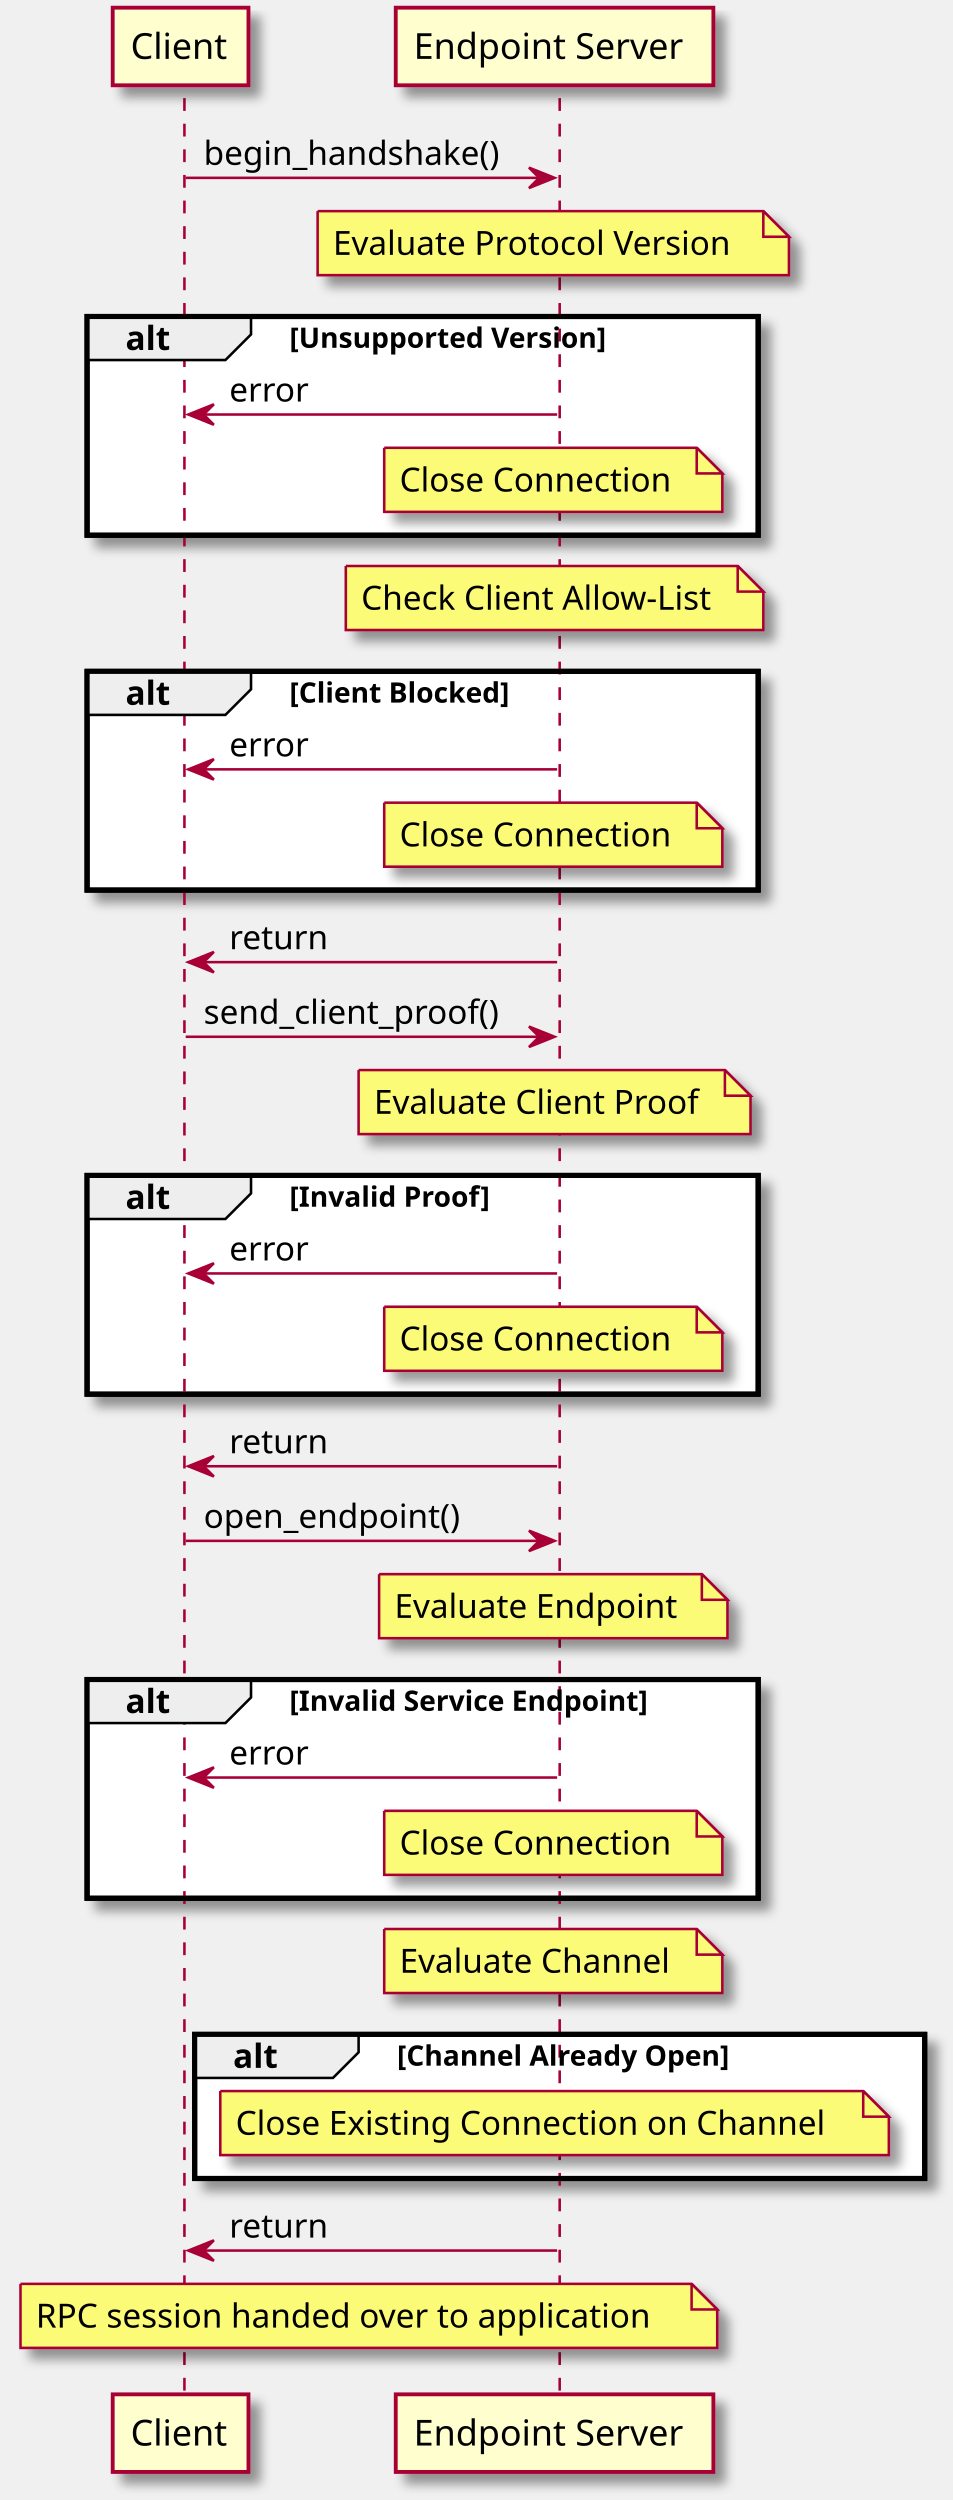
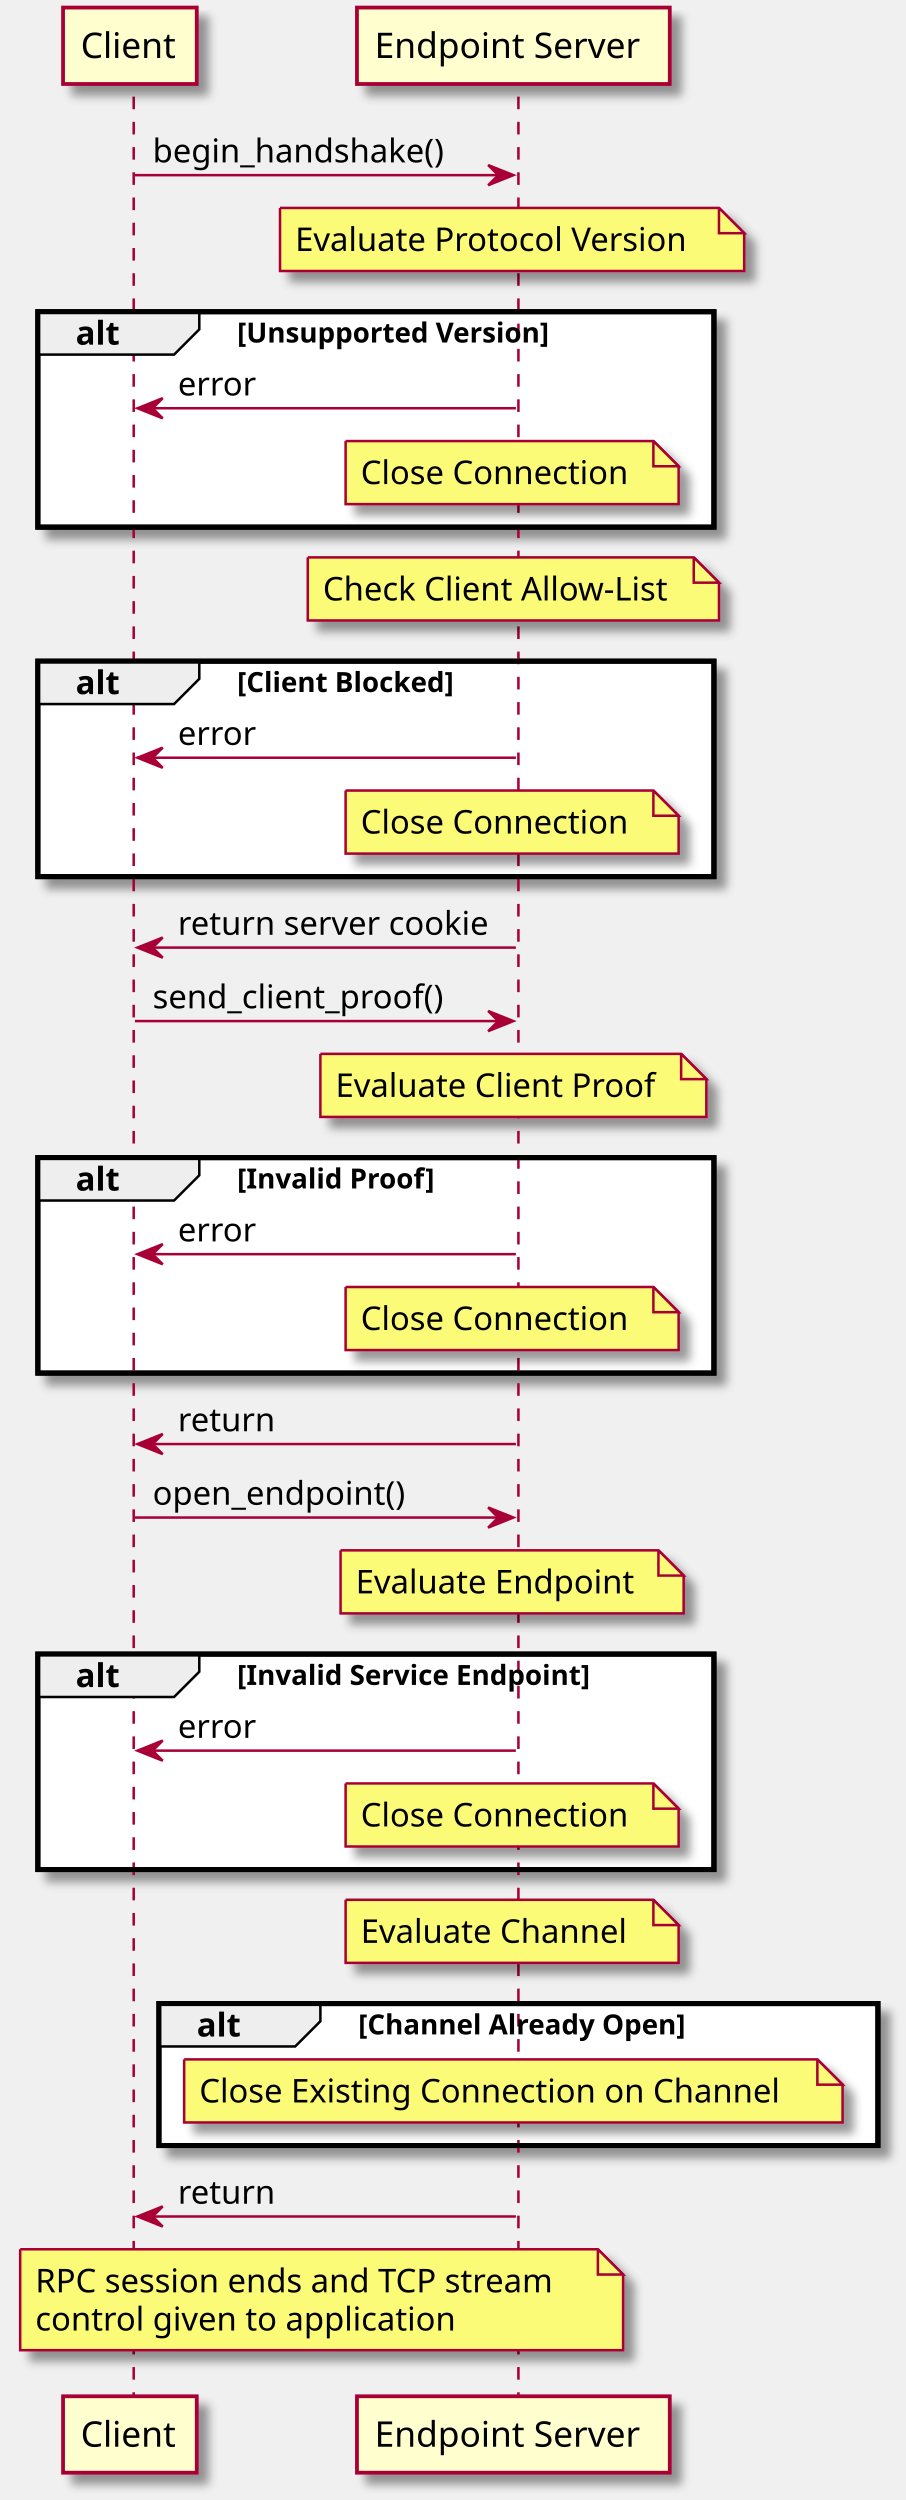
- <svg xmlns="http://www.w3.org/2000/svg" contentScriptType="application/ecmascript" contentStyleType="text/css" height="976px" preserveAspectRatio="none" style="width:372px;height:976px;" version="1.1" viewBox="0 0 372 976" width="372px" zoomAndPan="magnify">
+ <svg xmlns="http://www.w3.org/2000/svg" contentScriptType="application/ecmascript" contentStyleType="text/css" height="991px" preserveAspectRatio="none" style="width:359px;height:991px;" version="1.1" viewBox="0 0 359 991" width="359px" zoomAndPan="magnify">
  <defs>
-     <filter height="300%" id="fq8jirem6j8tp" width="300%" x="-1" y="-1">
+     <filter height="300%" id="fu3fp29n76u2o" width="300%" x="-1" y="-1">
      <feGaussianBlur result="blurOut" stdDeviation="2.0" />
      <feColorMatrix in="blurOut" result="blurOut2" type="matrix" values="0 0 0 0 0 0 0 0 0 0 0 0 0 0 0 0 0 0 .4 0" />
      <feOffset dx="4.0" dy="4.0" in="blurOut2" result="blurOut3" />
      <feBlend in="SourceGraphic" in2="blurOut3" mode="normal" />
    </filter>
  </defs>
  <g>
-     <rect fill="#FFFFFF" filter="url(#fq8jirem6j8tp)" height="85.398" style="stroke: #000000; stroke-width: 2.0;" width="262" x="34" y="123.562" />
-     <rect fill="#FFFFFF" filter="url(#fq8jirem6j8tp)" height="85.398" style="stroke: #000000; stroke-width: 2.0;" width="262" x="34" y="262.094" />
-     <rect fill="#FFFFFF" filter="url(#fq8jirem6j8tp)" height="85.398" style="stroke: #000000; stroke-width: 2.0;" width="262" x="34" y="458.891" />
-     <rect fill="#FFFFFF" filter="url(#fq8jirem6j8tp)" height="85.398" style="stroke: #000000; stroke-width: 2.0;" width="262" x="34" y="655.688" />
-     <rect fill="#FFFFFF" filter="url(#fq8jirem6j8tp)" height="56.266" style="stroke: #000000; stroke-width: 2.0;" width="285" x="76" y="794.219" />
-     <line style="stroke: #A80036; stroke-width: 1.0; stroke-dasharray: 5.0,5.0;" x1="72" x2="72" y1="38.297" y2="935.75" />
-     <line style="stroke: #A80036; stroke-width: 1.0; stroke-dasharray: 5.0,5.0;" x1="218.5" x2="218.5" y1="38.297" y2="935.75" />
-     <rect fill="#FEFECE" filter="url(#fq8jirem6j8tp)" height="30.297" style="stroke: #A80036; stroke-width: 1.5;" width="53" x="44" y="3" />
-     <text fill="#000000" font-family="sans-serif" font-size="14" lengthAdjust="spacingAndGlyphs" textLength="39" x="51" y="22.995">Client</text>
-     <rect fill="#FEFECE" filter="url(#fq8jirem6j8tp)" height="30.297" style="stroke: #A80036; stroke-width: 1.5;" width="53" x="44" y="934.75" />
-     <text fill="#000000" font-family="sans-serif" font-size="14" lengthAdjust="spacingAndGlyphs" textLength="39" x="51" y="954.745">Client</text>
-     <rect fill="#FEFECE" filter="url(#fq8jirem6j8tp)" height="30.297" style="stroke: #A80036; stroke-width: 1.5;" width="124" x="154.5" y="3" />
-     <text fill="#000000" font-family="sans-serif" font-size="14" lengthAdjust="spacingAndGlyphs" textLength="110" x="161.5" y="22.995">Endpoint Server</text>
-     <rect fill="#FEFECE" filter="url(#fq8jirem6j8tp)" height="30.297" style="stroke: #A80036; stroke-width: 1.5;" width="124" x="154.5" y="934.75" />
-     <text fill="#000000" font-family="sans-serif" font-size="14" lengthAdjust="spacingAndGlyphs" textLength="110" x="161.5" y="954.745">Endpoint Server</text>
-     <polygon fill="#A80036" points="206.5,65.43,216.5,69.43,206.5,73.43,210.5,69.43" style="stroke: #A80036; stroke-width: 1.0;" />
-     <line style="stroke: #A80036; stroke-width: 1.0;" x1="72.5" x2="212.5" y1="69.43" y2="69.43" />
-     <text fill="#000000" font-family="sans-serif" font-size="13" lengthAdjust="spacingAndGlyphs" textLength="122" x="79.5" y="64.364">begin_handshake()</text>
-     <path d="M124,82.43 L124,107.43 L308,107.43 L308,92.43 L298,82.43 L124,82.43 " fill="#FBFB77" filter="url(#fq8jirem6j8tp)" style="stroke: #A80036; stroke-width: 1.0;" />
-     <path d="M298,82.43 L298,92.43 L308,92.43 L298,82.43 " fill="#FBFB77" style="stroke: #A80036; stroke-width: 1.0;" />
-     <text fill="#000000" font-family="sans-serif" font-size="13" lengthAdjust="spacingAndGlyphs" textLength="163" x="130" y="99.497">Evaluate Protocol Version</text>
-     <path d="M34,123.562 L98,123.562 L98,130.562 L88,140.562 L34,140.562 L34,123.562 " fill="#EEEEEE" style="stroke: #000000; stroke-width: 1.0;" />
-     <rect fill="none" height="85.398" style="stroke: #000000; stroke-width: 2.0;" width="262" x="34" y="123.562" />
-     <text fill="#000000" font-family="sans-serif" font-size="13" font-weight="bold" lengthAdjust="spacingAndGlyphs" textLength="19" x="49" y="136.629">alt</text>
-     <text fill="#000000" font-family="sans-serif" font-size="11" font-weight="bold" lengthAdjust="spacingAndGlyphs" textLength="144" x="113" y="135.773">[Unsupported Version]</text>
-     <polygon fill="#A80036" points="83.5,157.828,73.5,161.828,83.5,165.828,79.5,161.828" style="stroke: #A80036; stroke-width: 1.0;" />
-     <line style="stroke: #A80036; stroke-width: 1.0;" x1="77.5" x2="217.5" y1="161.828" y2="161.828" />
-     <text fill="#000000" font-family="sans-serif" font-size="13" lengthAdjust="spacingAndGlyphs" textLength="31" x="89.5" y="156.762">error</text>
-     <path d="M150,174.828 L150,199.828 L282,199.828 L282,184.828 L272,174.828 L150,174.828 " fill="#FBFB77" filter="url(#fq8jirem6j8tp)" style="stroke: #A80036; stroke-width: 1.0;" />
-     <path d="M272,174.828 L272,184.828 L282,184.828 L272,174.828 " fill="#FBFB77" style="stroke: #A80036; stroke-width: 1.0;" />
-     <text fill="#000000" font-family="sans-serif" font-size="13" lengthAdjust="spacingAndGlyphs" textLength="111" x="156" y="191.895">Close Connection</text>
-     <path d="M135,220.961 L135,245.961 L298,245.961 L298,230.961 L288,220.961 L135,220.961 " fill="#FBFB77" filter="url(#fq8jirem6j8tp)" style="stroke: #A80036; stroke-width: 1.0;" />
-     <path d="M288,220.961 L288,230.961 L298,230.961 L288,220.961 " fill="#FBFB77" style="stroke: #A80036; stroke-width: 1.0;" />
-     <text fill="#000000" font-family="sans-serif" font-size="13" lengthAdjust="spacingAndGlyphs" textLength="142" x="141" y="238.028">Check Client Allow-List</text>
-     <path d="M34,262.094 L98,262.094 L98,269.094 L88,279.094 L34,279.094 L34,262.094 " fill="#EEEEEE" style="stroke: #000000; stroke-width: 1.0;" />
-     <rect fill="none" height="85.398" style="stroke: #000000; stroke-width: 2.0;" width="262" x="34" y="262.094" />
-     <text fill="#000000" font-family="sans-serif" font-size="13" font-weight="bold" lengthAdjust="spacingAndGlyphs" textLength="19" x="49" y="275.161">alt</text>
-     <text fill="#000000" font-family="sans-serif" font-size="11" font-weight="bold" lengthAdjust="spacingAndGlyphs" textLength="103" x="113" y="274.304">[Client Blocked]</text>
-     <polygon fill="#A80036" points="83.5,296.359,73.5,300.359,83.5,304.359,79.5,300.359" style="stroke: #A80036; stroke-width: 1.0;" />
-     <line style="stroke: #A80036; stroke-width: 1.0;" x1="77.5" x2="217.5" y1="300.359" y2="300.359" />
-     <text fill="#000000" font-family="sans-serif" font-size="13" lengthAdjust="spacingAndGlyphs" textLength="31" x="89.5" y="295.293">error</text>
-     <path d="M150,313.359 L150,338.359 L282,338.359 L282,323.359 L272,313.359 L150,313.359 " fill="#FBFB77" filter="url(#fq8jirem6j8tp)" style="stroke: #A80036; stroke-width: 1.0;" />
-     <path d="M272,313.359 L272,323.359 L282,323.359 L272,313.359 " fill="#FBFB77" style="stroke: #A80036; stroke-width: 1.0;" />
-     <text fill="#000000" font-family="sans-serif" font-size="13" lengthAdjust="spacingAndGlyphs" textLength="111" x="156" y="330.426">Close Connection</text>
-     <polygon fill="#A80036" points="83.5,371.625,73.5,375.625,83.5,379.625,79.5,375.625" style="stroke: #A80036; stroke-width: 1.0;" />
-     <line style="stroke: #A80036; stroke-width: 1.0;" x1="77.5" x2="217.5" y1="375.625" y2="375.625" />
-     <text fill="#000000" font-family="sans-serif" font-size="13" lengthAdjust="spacingAndGlyphs" textLength="39" x="89.5" y="370.559">return</text>
-     <polygon fill="#A80036" points="206.5,400.758,216.5,404.758,206.5,408.758,210.5,404.758" style="stroke: #A80036; stroke-width: 1.0;" />
-     <line style="stroke: #A80036; stroke-width: 1.0;" x1="72.5" x2="212.5" y1="404.758" y2="404.758" />
-     <text fill="#000000" font-family="sans-serif" font-size="13" lengthAdjust="spacingAndGlyphs" textLength="122" x="79.5" y="399.692">send_client_proof()</text>
-     <path d="M140,417.758 L140,442.758 L293,442.758 L293,427.758 L283,417.758 L140,417.758 " fill="#FBFB77" filter="url(#fq8jirem6j8tp)" style="stroke: #A80036; stroke-width: 1.0;" />
-     <path d="M283,417.758 L283,427.758 L293,427.758 L283,417.758 " fill="#FBFB77" style="stroke: #A80036; stroke-width: 1.0;" />
-     <text fill="#000000" font-family="sans-serif" font-size="13" lengthAdjust="spacingAndGlyphs" textLength="132" x="146" y="434.825">Evaluate Client Proof</text>
-     <path d="M34,458.891 L98,458.891 L98,465.891 L88,475.891 L34,475.891 L34,458.891 " fill="#EEEEEE" style="stroke: #000000; stroke-width: 1.0;" />
-     <rect fill="none" height="85.398" style="stroke: #000000; stroke-width: 2.0;" width="262" x="34" y="458.891" />
-     <text fill="#000000" font-family="sans-serif" font-size="13" font-weight="bold" lengthAdjust="spacingAndGlyphs" textLength="19" x="49" y="471.957">alt</text>
-     <text fill="#000000" font-family="sans-serif" font-size="11" font-weight="bold" lengthAdjust="spacingAndGlyphs" textLength="91" x="113" y="471.101">[Invalid Proof]</text>
-     <polygon fill="#A80036" points="83.5,493.156,73.5,497.156,83.5,501.156,79.5,497.156" style="stroke: #A80036; stroke-width: 1.0;" />
-     <line style="stroke: #A80036; stroke-width: 1.0;" x1="77.5" x2="217.5" y1="497.156" y2="497.156" />
-     <text fill="#000000" font-family="sans-serif" font-size="13" lengthAdjust="spacingAndGlyphs" textLength="31" x="89.5" y="492.09">error</text>
-     <path d="M150,510.156 L150,535.156 L282,535.156 L282,520.156 L272,510.156 L150,510.156 " fill="#FBFB77" filter="url(#fq8jirem6j8tp)" style="stroke: #A80036; stroke-width: 1.0;" />
-     <path d="M272,510.156 L272,520.156 L282,520.156 L272,510.156 " fill="#FBFB77" style="stroke: #A80036; stroke-width: 1.0;" />
-     <text fill="#000000" font-family="sans-serif" font-size="13" lengthAdjust="spacingAndGlyphs" textLength="111" x="156" y="527.223">Close Connection</text>
-     <polygon fill="#A80036" points="83.5,568.422,73.5,572.422,83.5,576.422,79.5,572.422" style="stroke: #A80036; stroke-width: 1.0;" />
-     <line style="stroke: #A80036; stroke-width: 1.0;" x1="77.5" x2="217.5" y1="572.422" y2="572.422" />
-     <text fill="#000000" font-family="sans-serif" font-size="13" lengthAdjust="spacingAndGlyphs" textLength="39" x="89.5" y="567.356">return</text>
-     <polygon fill="#A80036" points="206.5,597.555,216.5,601.555,206.5,605.555,210.5,601.555" style="stroke: #A80036; stroke-width: 1.0;" />
-     <line style="stroke: #A80036; stroke-width: 1.0;" x1="72.5" x2="212.5" y1="601.555" y2="601.555" />
-     <text fill="#000000" font-family="sans-serif" font-size="13" lengthAdjust="spacingAndGlyphs" textLength="105" x="79.5" y="596.489">open_endpoint()</text>
-     <path d="M148,614.555 L148,639.555 L284,639.555 L284,624.555 L274,614.555 L148,614.555 " fill="#FBFB77" filter="url(#fq8jirem6j8tp)" style="stroke: #A80036; stroke-width: 1.0;" />
-     <path d="M274,614.555 L274,624.555 L284,624.555 L274,614.555 " fill="#FBFB77" style="stroke: #A80036; stroke-width: 1.0;" />
-     <text fill="#000000" font-family="sans-serif" font-size="13" lengthAdjust="spacingAndGlyphs" textLength="115" x="154" y="631.622">Evaluate Endpoint</text>
-     <path d="M34,655.688 L98,655.688 L98,662.688 L88,672.688 L34,672.688 L34,655.688 " fill="#EEEEEE" style="stroke: #000000; stroke-width: 1.0;" />
-     <rect fill="none" height="85.398" style="stroke: #000000; stroke-width: 2.0;" width="262" x="34" y="655.688" />
-     <text fill="#000000" font-family="sans-serif" font-size="13" font-weight="bold" lengthAdjust="spacingAndGlyphs" textLength="19" x="49" y="668.754">alt</text>
-     <text fill="#000000" font-family="sans-serif" font-size="11" font-weight="bold" lengthAdjust="spacingAndGlyphs" textLength="165" x="113" y="667.898">[Invalid Service Endpoint]</text>
-     <polygon fill="#A80036" points="83.5,689.953,73.5,693.953,83.5,697.953,79.5,693.953" style="stroke: #A80036; stroke-width: 1.0;" />
-     <line style="stroke: #A80036; stroke-width: 1.0;" x1="77.5" x2="217.5" y1="693.953" y2="693.953" />
-     <text fill="#000000" font-family="sans-serif" font-size="13" lengthAdjust="spacingAndGlyphs" textLength="31" x="89.5" y="688.887">error</text>
-     <path d="M150,706.953 L150,731.953 L282,731.953 L282,716.953 L272,706.953 L150,706.953 " fill="#FBFB77" filter="url(#fq8jirem6j8tp)" style="stroke: #A80036; stroke-width: 1.0;" />
-     <path d="M272,706.953 L272,716.953 L282,716.953 L272,706.953 " fill="#FBFB77" style="stroke: #A80036; stroke-width: 1.0;" />
-     <text fill="#000000" font-family="sans-serif" font-size="13" lengthAdjust="spacingAndGlyphs" textLength="111" x="156" y="724.02">Close Connection</text>
-     <path d="M150,753.086 L150,778.086 L282,778.086 L282,763.086 L272,753.086 L150,753.086 " fill="#FBFB77" filter="url(#fq8jirem6j8tp)" style="stroke: #A80036; stroke-width: 1.0;" />
-     <path d="M272,753.086 L272,763.086 L282,763.086 L272,753.086 " fill="#FBFB77" style="stroke: #A80036; stroke-width: 1.0;" />
-     <text fill="#000000" font-family="sans-serif" font-size="13" lengthAdjust="spacingAndGlyphs" textLength="111" x="156" y="770.153">Evaluate Channel</text>
-     <path d="M76,794.219 L140,794.219 L140,801.219 L130,811.219 L76,811.219 L76,794.219 " fill="#EEEEEE" style="stroke: #000000; stroke-width: 1.0;" />
-     <rect fill="none" height="56.266" style="stroke: #000000; stroke-width: 2.0;" width="285" x="76" y="794.219" />
-     <text fill="#000000" font-family="sans-serif" font-size="13" font-weight="bold" lengthAdjust="spacingAndGlyphs" textLength="19" x="91" y="807.286">alt</text>
-     <text fill="#000000" font-family="sans-serif" font-size="11" font-weight="bold" lengthAdjust="spacingAndGlyphs" textLength="153" x="155" y="806.429">[Channel Already Open]</text>
-     <path d="M86,816.352 L86,841.352 L347,841.352 L347,826.352 L337,816.352 L86,816.352 " fill="#FBFB77" filter="url(#fq8jirem6j8tp)" style="stroke: #A80036; stroke-width: 1.0;" />
-     <path d="M337,816.352 L337,826.352 L347,826.352 L337,816.352 " fill="#FBFB77" style="stroke: #A80036; stroke-width: 1.0;" />
-     <text fill="#000000" font-family="sans-serif" font-size="13" lengthAdjust="spacingAndGlyphs" textLength="240" x="92" y="833.418">Close Existing Connection on Channel</text>
-     <polygon fill="#A80036" points="83.5,874.617,73.5,878.617,83.5,882.617,79.5,878.617" style="stroke: #A80036; stroke-width: 1.0;" />
-     <line style="stroke: #A80036; stroke-width: 1.0;" x1="77.5" x2="217.5" y1="878.617" y2="878.617" />
-     <text fill="#000000" font-family="sans-serif" font-size="13" lengthAdjust="spacingAndGlyphs" textLength="39" x="89.5" y="873.551">return</text>
-     <path d="M8,891.617 L8,916.617 L280,916.617 L280,901.617 L270,891.617 L8,891.617 " fill="#FBFB77" filter="url(#fq8jirem6j8tp)" style="stroke: #A80036; stroke-width: 1.0;" />
-     <path d="M270,891.617 L270,901.617 L280,901.617 L270,891.617 " fill="#FBFB77" style="stroke: #A80036; stroke-width: 1.0;" />
-     <text fill="#000000" font-family="sans-serif" font-size="13" lengthAdjust="spacingAndGlyphs" textLength="251" x="14" y="908.684">RPC session handed over to application</text>
+     <rect fill="#FFFFFF" filter="url(#fu3fp29n76u2o)" height="85.398" style="stroke: #000000; stroke-width: 2.0;" width="268" x="15" y="123.562" />
+     <rect fill="#FFFFFF" filter="url(#fu3fp29n76u2o)" height="85.398" style="stroke: #000000; stroke-width: 2.0;" width="268" x="15" y="262.094" />
+     <rect fill="#FFFFFF" filter="url(#fu3fp29n76u2o)" height="85.398" style="stroke: #000000; stroke-width: 2.0;" width="268" x="15" y="458.891" />
+     <rect fill="#FFFFFF" filter="url(#fu3fp29n76u2o)" height="85.398" style="stroke: #000000; stroke-width: 2.0;" width="268" x="15" y="655.688" />
+     <rect fill="#FFFFFF" filter="url(#fu3fp29n76u2o)" height="56.266" style="stroke: #000000; stroke-width: 2.0;" width="285" x="63" y="794.219" />
+     <line style="stroke: #A80036; stroke-width: 1.0; stroke-dasharray: 5.0,5.0;" x1="53" x2="53" y1="38.297" y2="950.883" />
+     <line style="stroke: #A80036; stroke-width: 1.0; stroke-dasharray: 5.0,5.0;" x1="205.5" x2="205.5" y1="38.297" y2="950.883" />
+     <rect fill="#FEFECE" filter="url(#fu3fp29n76u2o)" height="30.297" style="stroke: #A80036; stroke-width: 1.5;" width="53" x="25" y="3" />
+     <text fill="#000000" font-family="sans-serif" font-size="14" lengthAdjust="spacingAndGlyphs" textLength="39" x="32" y="22.995">Client</text>
+     <rect fill="#FEFECE" filter="url(#fu3fp29n76u2o)" height="30.297" style="stroke: #A80036; stroke-width: 1.5;" width="53" x="25" y="949.883" />
+     <text fill="#000000" font-family="sans-serif" font-size="14" lengthAdjust="spacingAndGlyphs" textLength="39" x="32" y="969.878">Client</text>
+     <rect fill="#FEFECE" filter="url(#fu3fp29n76u2o)" height="30.297" style="stroke: #A80036; stroke-width: 1.5;" width="124" x="141.5" y="3" />
+     <text fill="#000000" font-family="sans-serif" font-size="14" lengthAdjust="spacingAndGlyphs" textLength="110" x="148.5" y="22.995">Endpoint Server</text>
+     <rect fill="#FEFECE" filter="url(#fu3fp29n76u2o)" height="30.297" style="stroke: #A80036; stroke-width: 1.5;" width="124" x="141.5" y="949.883" />
+     <text fill="#000000" font-family="sans-serif" font-size="14" lengthAdjust="spacingAndGlyphs" textLength="110" x="148.5" y="969.878">Endpoint Server</text>
+     <polygon fill="#A80036" points="193.5,65.43,203.5,69.43,193.5,73.43,197.5,69.43" style="stroke: #A80036; stroke-width: 1.0;" />
+     <line style="stroke: #A80036; stroke-width: 1.0;" x1="53.5" x2="199.5" y1="69.43" y2="69.43" />
+     <text fill="#000000" font-family="sans-serif" font-size="13" lengthAdjust="spacingAndGlyphs" textLength="122" x="60.5" y="64.364">begin_handshake()</text>
+     <path d="M111,82.43 L111,107.43 L295,107.43 L295,92.43 L285,82.43 L111,82.43 " fill="#FBFB77" filter="url(#fu3fp29n76u2o)" style="stroke: #A80036; stroke-width: 1.0;" />
+     <path d="M285,82.43 L285,92.43 L295,92.43 L285,82.43 " fill="#FBFB77" style="stroke: #A80036; stroke-width: 1.0;" />
+     <text fill="#000000" font-family="sans-serif" font-size="13" lengthAdjust="spacingAndGlyphs" textLength="163" x="117" y="99.497">Evaluate Protocol Version</text>
+     <path d="M15,123.562 L79,123.562 L79,130.562 L69,140.562 L15,140.562 L15,123.562 " fill="#EEEEEE" style="stroke: #000000; stroke-width: 1.0;" />
+     <rect fill="none" height="85.398" style="stroke: #000000; stroke-width: 2.0;" width="268" x="15" y="123.562" />
+     <text fill="#000000" font-family="sans-serif" font-size="13" font-weight="bold" lengthAdjust="spacingAndGlyphs" textLength="19" x="30" y="136.629">alt</text>
+     <text fill="#000000" font-family="sans-serif" font-size="11" font-weight="bold" lengthAdjust="spacingAndGlyphs" textLength="144" x="94" y="135.773">[Unsupported Version]</text>
+     <polygon fill="#A80036" points="64.5,157.828,54.5,161.828,64.5,165.828,60.5,161.828" style="stroke: #A80036; stroke-width: 1.0;" />
+     <line style="stroke: #A80036; stroke-width: 1.0;" x1="58.5" x2="204.5" y1="161.828" y2="161.828" />
+     <text fill="#000000" font-family="sans-serif" font-size="13" lengthAdjust="spacingAndGlyphs" textLength="31" x="70.5" y="156.762">error</text>
+     <path d="M137,174.828 L137,199.828 L269,199.828 L269,184.828 L259,174.828 L137,174.828 " fill="#FBFB77" filter="url(#fu3fp29n76u2o)" style="stroke: #A80036; stroke-width: 1.0;" />
+     <path d="M259,174.828 L259,184.828 L269,184.828 L259,174.828 " fill="#FBFB77" style="stroke: #A80036; stroke-width: 1.0;" />
+     <text fill="#000000" font-family="sans-serif" font-size="13" lengthAdjust="spacingAndGlyphs" textLength="111" x="143" y="191.895">Close Connection</text>
+     <path d="M122,220.961 L122,245.961 L285,245.961 L285,230.961 L275,220.961 L122,220.961 " fill="#FBFB77" filter="url(#fu3fp29n76u2o)" style="stroke: #A80036; stroke-width: 1.0;" />
+     <path d="M275,220.961 L275,230.961 L285,230.961 L275,220.961 " fill="#FBFB77" style="stroke: #A80036; stroke-width: 1.0;" />
+     <text fill="#000000" font-family="sans-serif" font-size="13" lengthAdjust="spacingAndGlyphs" textLength="142" x="128" y="238.028">Check Client Allow-List</text>
+     <path d="M15,262.094 L79,262.094 L79,269.094 L69,279.094 L15,279.094 L15,262.094 " fill="#EEEEEE" style="stroke: #000000; stroke-width: 1.0;" />
+     <rect fill="none" height="85.398" style="stroke: #000000; stroke-width: 2.0;" width="268" x="15" y="262.094" />
+     <text fill="#000000" font-family="sans-serif" font-size="13" font-weight="bold" lengthAdjust="spacingAndGlyphs" textLength="19" x="30" y="275.161">alt</text>
+     <text fill="#000000" font-family="sans-serif" font-size="11" font-weight="bold" lengthAdjust="spacingAndGlyphs" textLength="103" x="94" y="274.304">[Client Blocked]</text>
+     <polygon fill="#A80036" points="64.5,296.359,54.5,300.359,64.5,304.359,60.5,300.359" style="stroke: #A80036; stroke-width: 1.0;" />
+     <line style="stroke: #A80036; stroke-width: 1.0;" x1="58.5" x2="204.5" y1="300.359" y2="300.359" />
+     <text fill="#000000" font-family="sans-serif" font-size="13" lengthAdjust="spacingAndGlyphs" textLength="31" x="70.5" y="295.293">error</text>
+     <path d="M137,313.359 L137,338.359 L269,338.359 L269,323.359 L259,313.359 L137,313.359 " fill="#FBFB77" filter="url(#fu3fp29n76u2o)" style="stroke: #A80036; stroke-width: 1.0;" />
+     <path d="M259,313.359 L259,323.359 L269,323.359 L259,313.359 " fill="#FBFB77" style="stroke: #A80036; stroke-width: 1.0;" />
+     <text fill="#000000" font-family="sans-serif" font-size="13" lengthAdjust="spacingAndGlyphs" textLength="111" x="143" y="330.426">Close Connection</text>
+     <polygon fill="#A80036" points="64.5,371.625,54.5,375.625,64.5,379.625,60.5,375.625" style="stroke: #A80036; stroke-width: 1.0;" />
+     <line style="stroke: #A80036; stroke-width: 1.0;" x1="58.5" x2="204.5" y1="375.625" y2="375.625" />
+     <text fill="#000000" font-family="sans-serif" font-size="13" lengthAdjust="spacingAndGlyphs" textLength="128" x="70.5" y="370.559">return server cookie</text>
+     <polygon fill="#A80036" points="193.5,400.758,203.5,404.758,193.5,408.758,197.5,404.758" style="stroke: #A80036; stroke-width: 1.0;" />
+     <line style="stroke: #A80036; stroke-width: 1.0;" x1="53.5" x2="199.5" y1="404.758" y2="404.758" />
+     <text fill="#000000" font-family="sans-serif" font-size="13" lengthAdjust="spacingAndGlyphs" textLength="122" x="60.5" y="399.692">send_client_proof()</text>
+     <path d="M127,417.758 L127,442.758 L280,442.758 L280,427.758 L270,417.758 L127,417.758 " fill="#FBFB77" filter="url(#fu3fp29n76u2o)" style="stroke: #A80036; stroke-width: 1.0;" />
+     <path d="M270,417.758 L270,427.758 L280,427.758 L270,417.758 " fill="#FBFB77" style="stroke: #A80036; stroke-width: 1.0;" />
+     <text fill="#000000" font-family="sans-serif" font-size="13" lengthAdjust="spacingAndGlyphs" textLength="132" x="133" y="434.825">Evaluate Client Proof</text>
+     <path d="M15,458.891 L79,458.891 L79,465.891 L69,475.891 L15,475.891 L15,458.891 " fill="#EEEEEE" style="stroke: #000000; stroke-width: 1.0;" />
+     <rect fill="none" height="85.398" style="stroke: #000000; stroke-width: 2.0;" width="268" x="15" y="458.891" />
+     <text fill="#000000" font-family="sans-serif" font-size="13" font-weight="bold" lengthAdjust="spacingAndGlyphs" textLength="19" x="30" y="471.957">alt</text>
+     <text fill="#000000" font-family="sans-serif" font-size="11" font-weight="bold" lengthAdjust="spacingAndGlyphs" textLength="91" x="94" y="471.101">[Invalid Proof]</text>
+     <polygon fill="#A80036" points="64.5,493.156,54.5,497.156,64.5,501.156,60.5,497.156" style="stroke: #A80036; stroke-width: 1.0;" />
+     <line style="stroke: #A80036; stroke-width: 1.0;" x1="58.5" x2="204.5" y1="497.156" y2="497.156" />
+     <text fill="#000000" font-family="sans-serif" font-size="13" lengthAdjust="spacingAndGlyphs" textLength="31" x="70.5" y="492.09">error</text>
+     <path d="M137,510.156 L137,535.156 L269,535.156 L269,520.156 L259,510.156 L137,510.156 " fill="#FBFB77" filter="url(#fu3fp29n76u2o)" style="stroke: #A80036; stroke-width: 1.0;" />
+     <path d="M259,510.156 L259,520.156 L269,520.156 L259,510.156 " fill="#FBFB77" style="stroke: #A80036; stroke-width: 1.0;" />
+     <text fill="#000000" font-family="sans-serif" font-size="13" lengthAdjust="spacingAndGlyphs" textLength="111" x="143" y="527.223">Close Connection</text>
+     <polygon fill="#A80036" points="64.5,568.422,54.5,572.422,64.5,576.422,60.5,572.422" style="stroke: #A80036; stroke-width: 1.0;" />
+     <line style="stroke: #A80036; stroke-width: 1.0;" x1="58.5" x2="204.5" y1="572.422" y2="572.422" />
+     <text fill="#000000" font-family="sans-serif" font-size="13" lengthAdjust="spacingAndGlyphs" textLength="39" x="70.5" y="567.356">return</text>
+     <polygon fill="#A80036" points="193.5,597.555,203.5,601.555,193.5,605.555,197.5,601.555" style="stroke: #A80036; stroke-width: 1.0;" />
+     <line style="stroke: #A80036; stroke-width: 1.0;" x1="53.5" x2="199.5" y1="601.555" y2="601.555" />
+     <text fill="#000000" font-family="sans-serif" font-size="13" lengthAdjust="spacingAndGlyphs" textLength="105" x="60.5" y="596.489">open_endpoint()</text>
+     <path d="M135,614.555 L135,639.555 L271,639.555 L271,624.555 L261,614.555 L135,614.555 " fill="#FBFB77" filter="url(#fu3fp29n76u2o)" style="stroke: #A80036; stroke-width: 1.0;" />
+     <path d="M261,614.555 L261,624.555 L271,624.555 L261,614.555 " fill="#FBFB77" style="stroke: #A80036; stroke-width: 1.0;" />
+     <text fill="#000000" font-family="sans-serif" font-size="13" lengthAdjust="spacingAndGlyphs" textLength="115" x="141" y="631.622">Evaluate Endpoint</text>
+     <path d="M15,655.688 L79,655.688 L79,662.688 L69,672.688 L15,672.688 L15,655.688 " fill="#EEEEEE" style="stroke: #000000; stroke-width: 1.0;" />
+     <rect fill="none" height="85.398" style="stroke: #000000; stroke-width: 2.0;" width="268" x="15" y="655.688" />
+     <text fill="#000000" font-family="sans-serif" font-size="13" font-weight="bold" lengthAdjust="spacingAndGlyphs" textLength="19" x="30" y="668.754">alt</text>
+     <text fill="#000000" font-family="sans-serif" font-size="11" font-weight="bold" lengthAdjust="spacingAndGlyphs" textLength="165" x="94" y="667.898">[Invalid Service Endpoint]</text>
+     <polygon fill="#A80036" points="64.5,689.953,54.5,693.953,64.5,697.953,60.5,693.953" style="stroke: #A80036; stroke-width: 1.0;" />
+     <line style="stroke: #A80036; stroke-width: 1.0;" x1="58.5" x2="204.5" y1="693.953" y2="693.953" />
+     <text fill="#000000" font-family="sans-serif" font-size="13" lengthAdjust="spacingAndGlyphs" textLength="31" x="70.5" y="688.887">error</text>
+     <path d="M137,706.953 L137,731.953 L269,731.953 L269,716.953 L259,706.953 L137,706.953 " fill="#FBFB77" filter="url(#fu3fp29n76u2o)" style="stroke: #A80036; stroke-width: 1.0;" />
+     <path d="M259,706.953 L259,716.953 L269,716.953 L259,706.953 " fill="#FBFB77" style="stroke: #A80036; stroke-width: 1.0;" />
+     <text fill="#000000" font-family="sans-serif" font-size="13" lengthAdjust="spacingAndGlyphs" textLength="111" x="143" y="724.02">Close Connection</text>
+     <path d="M137,753.086 L137,778.086 L269,778.086 L269,763.086 L259,753.086 L137,753.086 " fill="#FBFB77" filter="url(#fu3fp29n76u2o)" style="stroke: #A80036; stroke-width: 1.0;" />
+     <path d="M259,753.086 L259,763.086 L269,763.086 L259,753.086 " fill="#FBFB77" style="stroke: #A80036; stroke-width: 1.0;" />
+     <text fill="#000000" font-family="sans-serif" font-size="13" lengthAdjust="spacingAndGlyphs" textLength="111" x="143" y="770.153">Evaluate Channel</text>
+     <path d="M63,794.219 L127,794.219 L127,801.219 L117,811.219 L63,811.219 L63,794.219 " fill="#EEEEEE" style="stroke: #000000; stroke-width: 1.0;" />
+     <rect fill="none" height="56.266" style="stroke: #000000; stroke-width: 2.0;" width="285" x="63" y="794.219" />
+     <text fill="#000000" font-family="sans-serif" font-size="13" font-weight="bold" lengthAdjust="spacingAndGlyphs" textLength="19" x="78" y="807.286">alt</text>
+     <text fill="#000000" font-family="sans-serif" font-size="11" font-weight="bold" lengthAdjust="spacingAndGlyphs" textLength="153" x="142" y="806.429">[Channel Already Open]</text>
+     <path d="M73,816.352 L73,841.352 L334,841.352 L334,826.352 L324,816.352 L73,816.352 " fill="#FBFB77" filter="url(#fu3fp29n76u2o)" style="stroke: #A80036; stroke-width: 1.0;" />
+     <path d="M324,816.352 L324,826.352 L334,826.352 L324,816.352 " fill="#FBFB77" style="stroke: #A80036; stroke-width: 1.0;" />
+     <text fill="#000000" font-family="sans-serif" font-size="13" lengthAdjust="spacingAndGlyphs" textLength="240" x="79" y="833.418">Close Existing Connection on Channel</text>
+     <polygon fill="#A80036" points="64.5,874.617,54.5,878.617,64.5,882.617,60.5,878.617" style="stroke: #A80036; stroke-width: 1.0;" />
+     <line style="stroke: #A80036; stroke-width: 1.0;" x1="58.5" x2="204.5" y1="878.617" y2="878.617" />
+     <text fill="#000000" font-family="sans-serif" font-size="13" lengthAdjust="spacingAndGlyphs" textLength="39" x="70.5" y="873.551">return</text>
+     <path d="M8,891.617 L8,931.617 L247,931.617 L247,901.617 L237,891.617 L8,891.617 " fill="#FBFB77" filter="url(#fu3fp29n76u2o)" style="stroke: #A80036; stroke-width: 1.0;" />
+     <path d="M237,891.617 L237,901.617 L247,901.617 L237,891.617 " fill="#FBFB77" style="stroke: #A80036; stroke-width: 1.0;" />
+     <text fill="#000000" font-family="sans-serif" font-size="13" lengthAdjust="spacingAndGlyphs" textLength="218" x="14" y="908.684">RPC session ends and TCP stream</text>
+     <text fill="#000000" font-family="sans-serif" font-size="13" lengthAdjust="spacingAndGlyphs" textLength="172" x="14" y="923.817">control given to application</text>
  </g>
</svg>
